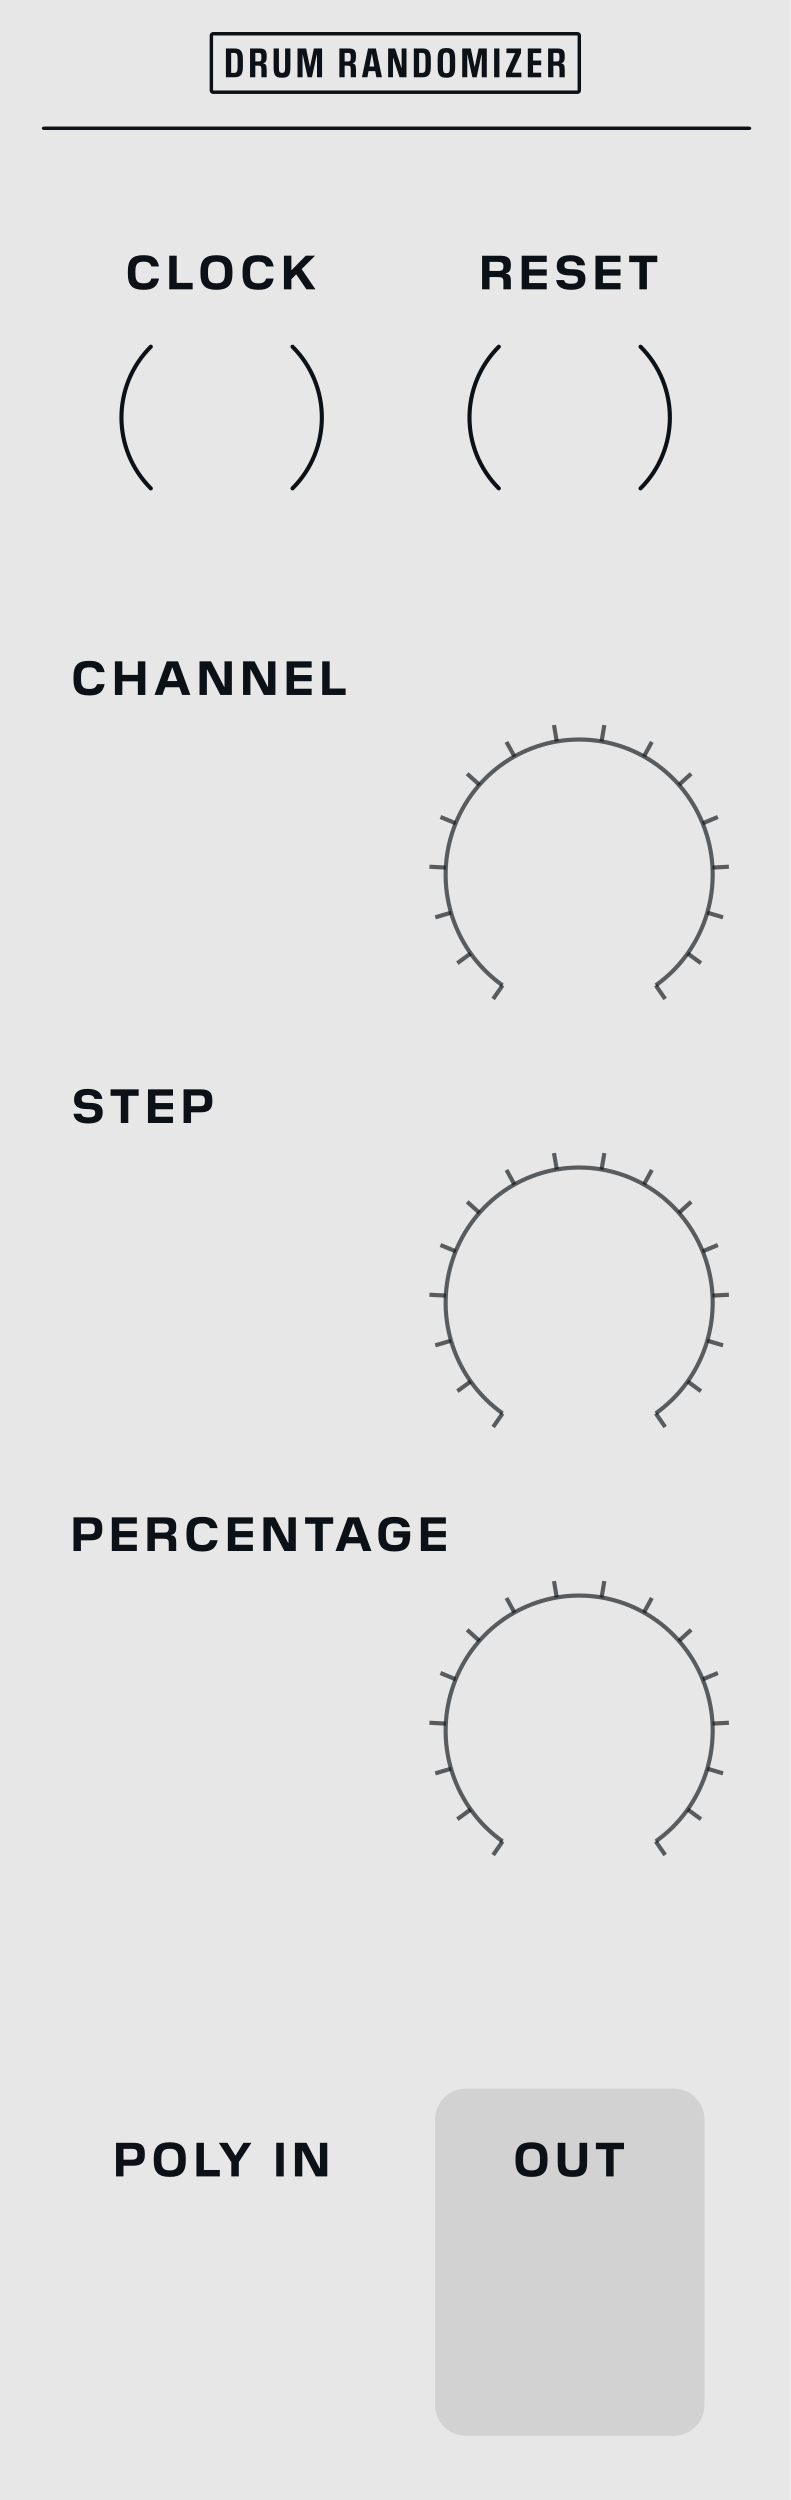
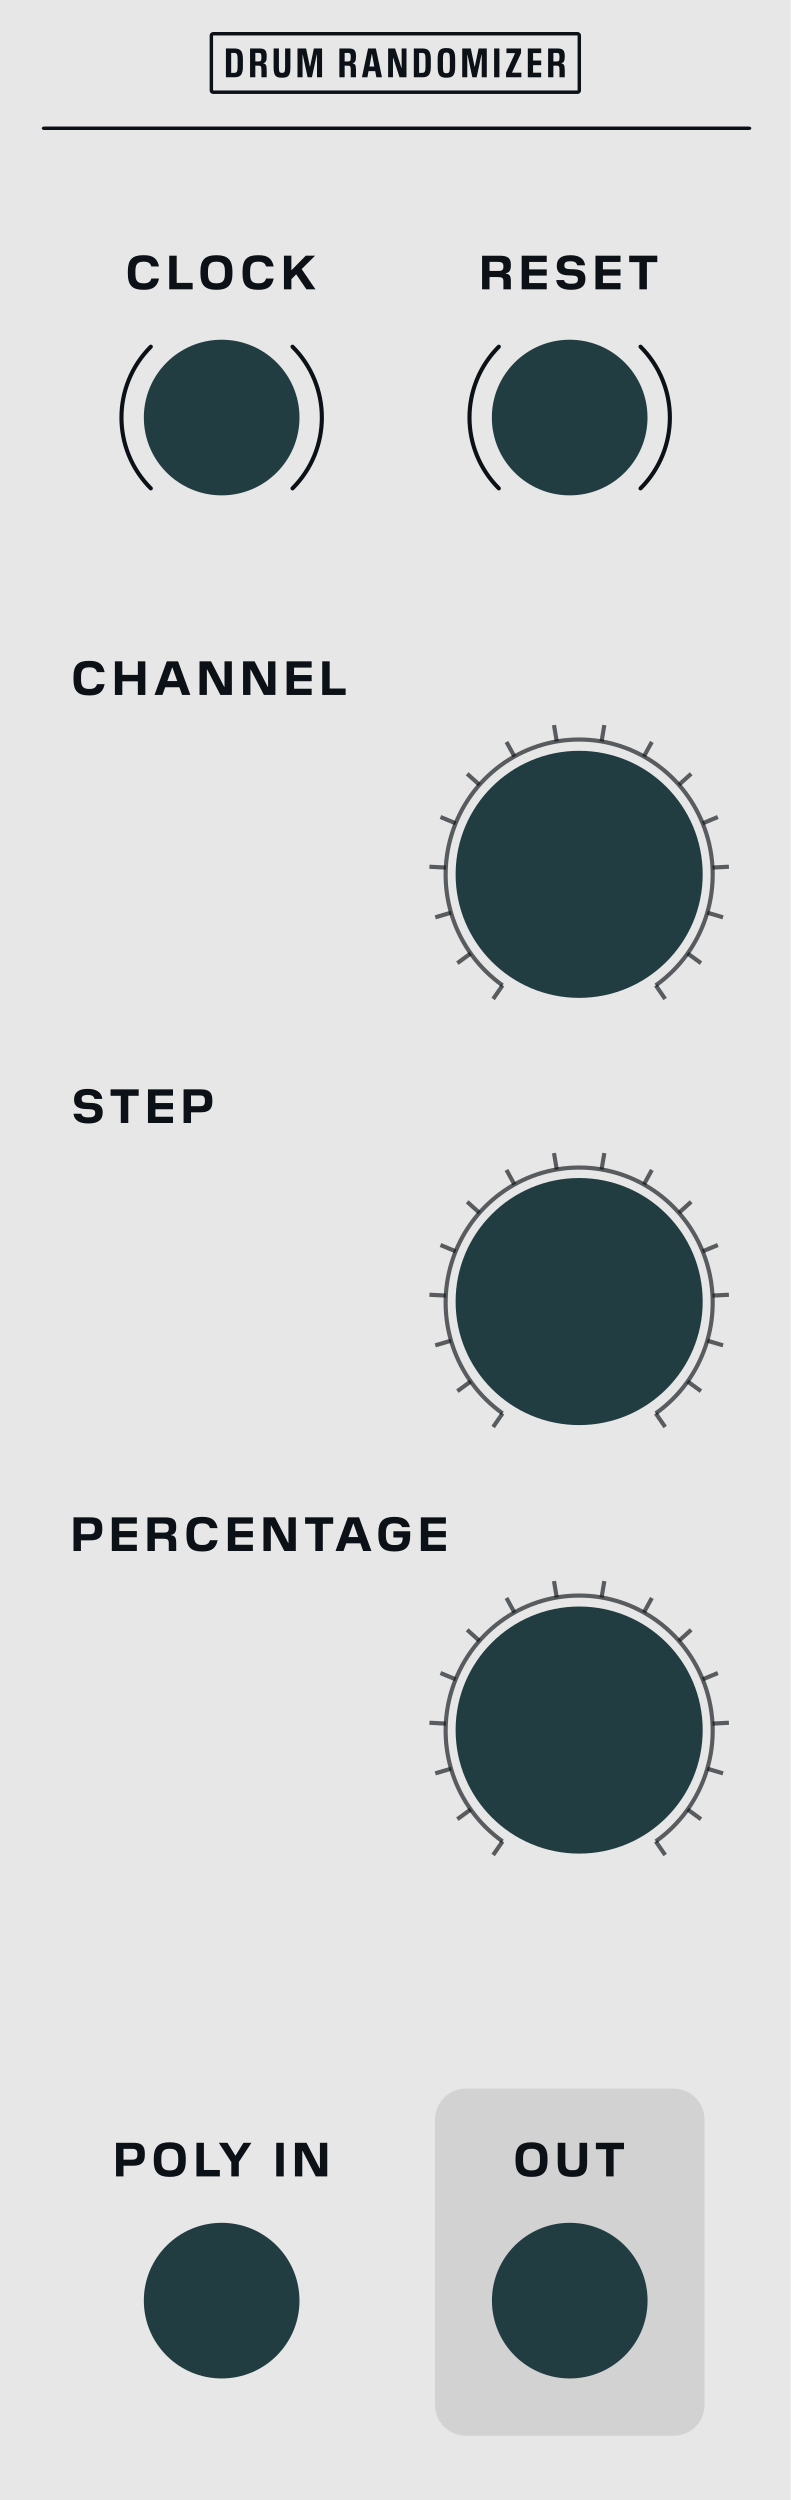
<svg xmlns="http://www.w3.org/2000/svg" xml:space="preserve" viewBox="0 0 115.2 364.252" height="128.5mm" width="40.64mm" y="0px" x="0px" id="Ebene_2" version="1.1">
  <defs id="defs95">
    <rect x="10.25" y="282.75" width="101.438" height="28.375" id="rect2922" />
    <rect x="4.722" y="125.737" width="209.413" height="68.033" id="rect509" />
    <rect x="19.879" y="-22.436" width="112.493" height="36.524" id="rect685" />
    <rect x="-36.732" y="10.383" width="117.711" height="41.533" id="rect448" />
    <rect x="14.389" y="141.232" width="41.912" height="34.386" id="rect2241" />
    <rect x="6.467" y="325.136" width="83.866" height="46.731" id="rect1463" />
    <rect x="125.59" y="98.678" width="166.479" height="105.145" id="rect2657" />
    <rect x="25.452" y="15.751" width="101.703" height="39.534" id="rect384" />
    <rect x="125.59" y="98.678" width="166.479" height="105.145" id="rect2657-5" />
    <rect x="125.59" y="98.678" width="166.479" height="105.145" id="rect2657-5-5" />
    <rect x="125.59" y="98.678" width="166.479" height="105.145" id="rect2657-5-58" />
    <rect x="125.59" y="98.678" width="166.479" height="105.145" id="rect2657-5-2" />
    <rect x="125.59" y="98.678" width="166.479" height="105.145" id="rect2657-5-2-9" />
    <rect x="125.59" y="98.678" width="166.479" height="105.145" id="rect2657-5-2-3" />
    <rect x="125.59" y="98.678" width="166.479" height="105.145" id="rect2657-5-2-3-1" />
    <rect x="125.59" y="98.678" width="166.479" height="105.145" id="rect2657-5-2-3-2" />
    <rect x="125.59" y="98.678" width="166.479" height="105.145" id="rect2657-5-4" />
    <rect x="14.389" y="141.232" width="41.912" height="34.386" id="rect2241-5" />
    <rect x="-36.732" y="10.383" width="117.711" height="41.533" id="rect448-2" />
    <rect x="4.722" y="125.737" width="209.413" height="68.033" id="rect509-5" />
    <rect x="4.722" y="125.737" width="209.413" height="68.033" id="rect509-5-0" />
    <rect x="10.25" y="282.75" width="101.438" height="28.375" id="rect2922-5" />
  </defs>
  <style type="text/css" id="style2">
	.st0{fill:#F3EDE7;}
	.st1{opacity:0.3;fill:#FBFAF8;}
</style>
  <rect style="fill:#e7e7e7;fill-opacity:1;stroke-width:0.726" id="rect350" width="115.2" height="364.252" x="0" y="0" />
  <rect style="fill:#d2d2d3;fill-opacity:1;stroke:none;stroke-width:0.283" id="rect2" width="39.263" height="50.585" x="63.383" y="-354.897" rx="4.5" ry="4.5" transform="scale(1,-1)" />
  <path class="st0" d="M 6.43,18.941 H 109.121 c 0.192,0 0.348,-0.112 0.348,-0.25 0,-0.138 -0.156,-0.25 -0.348,-0.25 H 6.43 c -0.192,0 -0.348,0.112 -0.348,0.25 0,0.138 0.156,0.25 0.348,0.25" id="path30" style="fill:#0b1116;fill-opacity:1;stroke:none;stroke-width:1" />
  <g id="g2733" transform="translate(-6.372833,3.84)">
    <path class="st0" d="m 28.558,67.107 c -2.793,-2.793 -4.188,-6.45 -4.188,-10.111 0,-3.66 1.395,-7.318 4.188,-10.111 0.117,-0.117 0.117,-0.307 0,-0.424 -0.117,-0.117 -0.307,-0.117 -0.424,0 -2.909,2.908 -4.364,6.723 -4.364,10.535 0,3.812 1.455,7.626 4.364,10.535 0.117,0.117 0.307,0.117 0.424,0 0.117,-0.117 0.117,-0.306 0,-0.424 z" id="path68" style="fill:#0b1116;fill-opacity:1;stroke:none" />
    <path class="st0" d="m 48.779,46.886 c 2.793,2.793 4.188,6.45 4.188,10.111 0,3.66 -1.395,7.318 -4.188,10.111 -0.117,0.117 -0.117,0.307 0,0.424 0.117,0.117 0.307,0.117 0.424,0 2.909,-2.908 4.364,-6.723 4.364,-10.535 0,-3.812 -1.455,-7.626 -4.364,-10.535 -0.117,-0.117 -0.307,-0.117 -0.424,0 -0.117,0.117 -0.117,0.307 0,0.424 z" id="path70" style="fill:#0b1116;fill-opacity:1;stroke:none" />
  </g>
  <g aria-label="CLOCK" transform="matrix(0.96,0,0,0.96,-102.2381,-58.70068)" id="text2655" style="font-size:7.292px;line-height:1.25;font-family:Pilat;-inkscape-font-specification:Pilat;letter-spacing:0.9px;word-spacing:0px;white-space:pre;shape-inside:url(#rect2657);display:inline;fill:#f4eee9">
    <path d="m 128.375,105.131 c 1.4,0 2.02,-0.554 2.253,-1.714 h -1.159 c -0.146,0.525 -0.496,0.729 -1.13,0.729 h -0.095 c -1.014,0 -1.196,-0.561 -1.196,-1.488 v -0.306 c 0,-0.926 0.182,-1.488 1.196,-1.488 h 0.095 c 0.634,0 0.984,0.204 1.13,0.729 h 1.159 c -0.233,-1.159 -0.853,-1.714 -2.253,-1.714 h -0.168 c -1.648,0 -2.304,0.715 -2.304,2.399 v 0.452 c 0,1.684 0.656,2.399 2.304,2.399 z" id="path3276" style="fill:#0b1116" />
    <path d="m 135.736,104.081 h -2.421 v -4.127 h -1.13 v 5.104 h 3.551 z" id="path3278" style="fill:#0b1116" />
    <path d="m 139.399,105.131 c 1.641,0 2.377,-0.715 2.377,-2.399 v -0.445 c 0,-1.684 -0.736,-2.406 -2.377,-2.406 h -0.095 c -1.655,0 -2.384,0.722 -2.384,2.406 v 0.445 c 0,1.684 0.729,2.399 2.384,2.399 z m -0.109,-0.984 c -1.014,0 -1.225,-0.561 -1.225,-1.488 v -0.306 c 0,-0.926 0.211,-1.488 1.225,-1.488 h 0.124 c 1.006,0 1.218,0.561 1.218,1.488 v 0.306 c 0,0.941 -0.211,1.473 -1.218,1.488 z" id="path3280" style="fill:#0b1116" />
    <path d="m 145.783,105.131 c 1.4,0 2.02,-0.554 2.253,-1.714 h -1.159 c -0.146,0.525 -0.496,0.729 -1.13,0.729 h -0.095 c -1.014,0 -1.196,-0.561 -1.196,-1.488 v -0.306 c 0,-0.926 0.182,-1.488 1.196,-1.488 h 0.095 c 0.634,0 0.984,0.204 1.13,0.729 h 1.159 c -0.233,-1.159 -0.853,-1.714 -2.253,-1.714 h -0.168 c -1.648,0 -2.304,0.715 -2.304,2.399 v 0.452 c 0,1.684 0.656,2.399 2.304,2.399 z" id="path3282" style="fill:#0b1116" />
    <path d="m 150.722,103.519 0.7,-0.707 h 0.051 l 1.524,2.246 h 1.378 l -2.093,-3.07 2.034,-2.034 h -1.415 l -2.136,2.173 h -0.044 v -2.173 h -1.13 v 5.104 h 1.13 z" id="path3284" style="fill:#0b1116" />
  </g>
  <g id="g2737" transform="translate(38.62026,-51.39733)">
    <path class="st0" d="m 34.272,122.344 c -2.793,-2.793 -4.188,-6.45 -4.188,-10.111 0,-3.66 1.395,-7.318 4.188,-10.111 0.117,-0.117 0.117,-0.307 0,-0.424 -0.117,-0.117 -0.307,-0.117 -0.424,0 -2.909,2.908 -4.364,6.723 -4.364,10.535 0,3.812 1.455,7.626 4.364,10.535 0.117,0.117 0.307,0.117 0.424,0 0.118,-0.117 0.118,-0.307 0,-0.424 z" id="path52" style="fill:#0b1116;fill-opacity:1;stroke:none" />
    <path class="st0" d="m 54.493,102.123 c 2.793,2.793 4.188,6.45 4.188,10.111 0,3.66 -1.395,7.318 -4.188,10.111 -0.117,0.117 -0.117,0.307 0,0.424 0.117,0.117 0.307,0.117 0.424,0 2.909,-2.908 4.364,-6.723 4.364,-10.535 0,-3.812 -1.455,-7.626 -4.364,-10.535 -0.117,-0.117 -0.307,-0.117 -0.424,0 -0.117,0.117 -0.117,0.307 0,0.424 z" id="path54" style="fill:#0b1116;fill-opacity:1;stroke:none" />
  </g>
  <g aria-label="RESET" transform="matrix(0.96,0,0,0.96,-50.71201,-58.70071)" id="text2655-8" style="font-size:7.292px;line-height:1.25;font-family:Pilat;-inkscape-font-specification:Pilat;letter-spacing:0.9px;word-spacing:0px;white-space:pre;shape-inside:url(#rect2657-5);display:inline;fill:#f4eee9">
    <path d="m 127.121,103.199 h 1.254 c 0.671,0 0.853,0.124 0.853,0.7 v 1.159 h 1.13 v -1.232 c 0,-0.89 -0.241,-1.072 -0.78,-1.159 v -0.051 c 0.547,-0.087 0.78,-0.423 0.78,-1.181 v -0.131 c 0,-0.992 -0.467,-1.349 -1.735,-1.349 h -2.632 v 5.104 h 1.13 z m 1.261,-2.304 c 0.642,0 0.846,0.16 0.846,0.678 v 0.044 c 0,0.489 -0.204,0.649 -0.729,0.649 h -1.378 v -1.371 z" id="path3265" style="fill:#0b1116" />
    <path d="m 135.801,104.11 h -2.669 v -1.137 h 2.669 v -0.941 h -2.669 v -1.13 h 2.669 v -0.948 h -3.799 v 5.104 h 3.799 z" id="path3267" style="fill:#0b1116" />
    <path d="m 139.545,105.131 c 1.291,0 2.129,-0.445 2.129,-1.648 v -0.066 c 0,-0.926 -0.54,-1.349 -1.67,-1.4 l -0.693,-0.022 c -0.664,-0.029 -0.831,-0.19 -0.831,-0.561 v -0.036 c 0,-0.43 0.277,-0.598 0.911,-0.598 0.554,0 0.926,0.124 1.035,0.613 h 1.189 c -0.087,-1.028 -0.948,-1.531 -2.158,-1.531 h -0.087 c -1.364,0 -2.042,0.54 -2.042,1.611 v 0.051 c 0,0.911 0.554,1.342 1.67,1.393 l 0.7,0.029 c 0.649,0.029 0.831,0.19 0.831,0.561 v 0.066 c 0,0.459 -0.343,0.62 -1.021,0.62 -0.481,0 -0.977,-0.066 -1.079,-0.561 h -1.189 c 0.117,1.079 0.984,1.48 2.239,1.48 z" id="path3269" style="fill:#0b1116" />
    <path d="m 147,104.11 h -2.669 v -1.137 h 2.669 v -0.941 h -2.669 v -1.13 h 2.669 v -0.948 h -3.799 v 5.104 h 3.799 z" id="path3271" style="fill:#0b1116" />
    <path d="m 151.007,100.931 h 1.575 v -0.977 h -4.266 v 0.977 h 1.553 v 4.127 h 1.137 z" id="path3273" style="fill:#0b1116" />
  </g>
-   <g id="g515" transform="translate(14.68471)">
-     <path class="st0" d="m 69.469,5.167 v 8.018 H 16.362 V 5.167 h 53.108 m 0,-0.5 H 16.362 c -0.276,0 -0.5,0.224 -0.5,0.5 v 8.018 c 0,0.276 0.224,0.5 0.5,0.5 h 53.108 c 0.276,0 0.5,-0.224 0.5,-0.5 V 5.167 c 0,-0.276 -0.224,-0.5 -0.5,-0.5 z" id="path4" style="fill:#0b1116;fill-opacity:1;stroke:none" />
-     <g aria-label="DRUM RANDOMIZER" transform="matrix(0.96,0,0,0.96,-1.098464,27.54931)" id="text683" style="font-size:6.25px;line-height:1.25;font-family:Pilat;-inkscape-font-specification:Pilat;letter-spacing:0.6px;word-spacing:0px;white-space:pre;shape-inside:url(#rect685)">
-       <path d="m 22.716,-19.711 c 0,-1.256 -0.388,-1.631 -1.306,-1.631 h -1.275 v 4.375 h 1.275 c 0.919,0 1.306,-0.375 1.306,-1.625 z m -1.319,-0.956 c 0.4,0 0.512,0.225 0.512,0.9 v 1.231 c 0,0.669 -0.119,0.894 -0.512,0.894 h -0.463 v -3.025 z" style="font-family:'Pilat Condensed';-inkscape-font-specification:'Pilat Condensed, ';fill:#0b1116" id="path2889" />
-       <path d="m 24.598,-18.729 h 0.469 c 0.338,0 0.456,0.062 0.456,0.6 v 1.163 h 0.8 v -1.113 c 0,-0.787 -0.169,-0.925 -0.506,-1 v -0.031 c 0.338,-0.087 0.506,-0.281 0.506,-0.988 v -0.081 c 0,-0.975 -0.35,-1.163 -1.181,-1.163 h -1.344 v 4.375 h 0.8 z m 0.463,-1.938 c 0.331,0 0.463,0.062 0.463,0.588 v 0.125 c 0,0.519 -0.125,0.581 -0.431,0.581 h -0.494 v -1.294 z" style="font-family:'Pilat Condensed';-inkscape-font-specification:'Pilat Condensed, ';fill:#0b1116" id="path2891" />
-       <path d="m 28.685,-16.904 c 0.9,0 1.238,-0.306 1.238,-1.55 v -2.888 h -0.806 v 2.894 c 0,0.656 -0.1,0.806 -0.444,0.806 h -0.05 c -0.344,0 -0.444,-0.15 -0.444,-0.806 v -2.894 h -0.806 v 2.888 c 0,1.244 0.338,1.55 1.238,1.55 z" style="font-family:'Pilat Condensed';-inkscape-font-specification:'Pilat Condensed, ';fill:#0b1116" id="path2893" />
-       <path d="m 34.729,-21.342 h -1.244 l -0.575,2.763 h -0.037 l -0.569,-2.763 h -1.306 v 4.375 h 0.769 v -3.431 h 0.031 l 0.738,3.431 h 0.656 l 0.731,-3.431 h 0.037 v 3.431 h 0.769 z" style="font-family:'Pilat Condensed';-inkscape-font-specification:'Pilat Condensed, ';fill:#0b1116" id="path2895" />
-       <path d="m 38.154,-18.729 h 0.469 c 0.338,0 0.456,0.062 0.456,0.6 v 1.163 h 0.8 v -1.113 c 0,-0.787 -0.169,-0.925 -0.506,-1 v -0.031 c 0.338,-0.087 0.506,-0.281 0.506,-0.988 v -0.081 c 0,-0.975 -0.35,-1.163 -1.181,-1.163 h -1.344 v 4.375 h 0.8 z m 0.463,-1.938 c 0.331,0 0.463,0.062 0.463,0.588 v 0.125 c 0,0.519 -0.125,0.581 -0.431,0.581 h -0.494 v -1.294 z" style="font-family:'Pilat Condensed';-inkscape-font-specification:'Pilat Condensed, ';fill:#0b1116" id="path2897" />
-       <path d="m 42.891,-21.342 h -1.181 l -0.931,4.375 h 0.831 l 0.175,-0.938 h 1.006 l 0.181,0.938 h 0.85 z m -0.588,0.838 0.35,1.906 h -0.731 l 0.35,-1.906 z" style="font-family:'Pilat Condensed';-inkscape-font-specification:'Pilat Condensed, ';fill:#0b1116" id="path2899" />
-       <path d="m 47.541,-21.342 h -0.738 v 2.956 h -0.031 l -0.963,-2.956 h -1.056 v 4.375 h 0.738 v -2.956 h 0.031 l 0.963,2.956 h 1.056 z" style="font-family:'Pilat Condensed';-inkscape-font-specification:'Pilat Condensed, ';fill:#0b1116" id="path2901" />
-       <path d="m 51.235,-19.711 c 0,-1.256 -0.388,-1.631 -1.306,-1.631 h -1.275 v 4.375 h 1.275 c 0.919,0 1.306,-0.375 1.306,-1.625 z m -1.319,-0.956 c 0.4,0 0.512,0.225 0.512,0.9 v 1.231 c 0,0.669 -0.119,0.894 -0.512,0.894 h -0.463 v -3.025 z" style="font-family:'Pilat Condensed';-inkscape-font-specification:'Pilat Condensed, ';fill:#0b1116" id="path2903" />
-       <path d="m 53.635,-16.904 c 0.925,0 1.294,-0.362 1.294,-1.625 v -1.244 c 0,-1.269 -0.369,-1.631 -1.294,-1.631 h -0.069 c -0.919,0 -1.294,0.362 -1.294,1.631 v 1.244 c 0,1.262 0.375,1.625 1.294,1.625 z m -0.056,-0.681 c -0.206,0 -0.338,-0.062 -0.406,-0.194 -0.062,-0.131 -0.094,-0.362 -0.094,-0.694 v -1.356 c 0,-0.338 0.031,-0.569 0.094,-0.694 0.069,-0.131 0.2,-0.194 0.406,-0.194 h 0.044 c 0.206,0 0.338,0.062 0.4,0.194 0.069,0.125 0.1,0.356 0.1,0.694 v 1.356 c 0,0.331 -0.031,0.562 -0.1,0.694 -0.062,0.131 -0.194,0.194 -0.4,0.194 z" style="font-family:'Pilat Condensed';-inkscape-font-specification:'Pilat Condensed, ';fill:#0b1116" id="path2905" />
-       <path d="m 59.729,-21.342 h -1.244 l -0.575,2.763 h -0.037 l -0.569,-2.763 h -1.306 v 4.375 h 0.769 v -3.431 h 0.031 l 0.738,3.431 h 0.656 l 0.731,-3.431 h 0.037 v 3.431 h 0.769 z" style="font-family:'Pilat Condensed';-inkscape-font-specification:'Pilat Condensed, ';fill:#0b1116" id="path2907" />
-       <path d="m 61.641,-21.342 h -0.8 v 4.375 h 0.8 z" style="font-family:'Pilat Condensed';-inkscape-font-specification:'Pilat Condensed, ';fill:#0b1116" id="path2909" />
-       <path d="m 64.979,-17.667 h -1.425 l 1.375,-2.981 v -0.694 h -2.219 v 0.706 h 1.312 l -1.375,2.981 v 0.688 h 2.331 z" style="font-family:'Pilat Condensed';-inkscape-font-specification:'Pilat Condensed, ';fill:#0b1116" id="path2911" />
-       <path d="m 67.985,-17.667 h -1.231 v -1.137 h 1.231 v -0.706 h -1.231 v -1.131 h 1.231 v -0.7 h -2.031 v 4.375 h 2.031 z" style="font-family:'Pilat Condensed';-inkscape-font-specification:'Pilat Condensed, ';fill:#0b1116" id="path2913" />
-       <path d="m 69.835,-18.729 h 0.469 c 0.338,0 0.456,0.062 0.456,0.6 v 1.163 h 0.8 v -1.113 c 0,-0.787 -0.169,-0.925 -0.506,-1 v -0.031 c 0.338,-0.087 0.506,-0.281 0.506,-0.988 v -0.081 c 0,-0.975 -0.35,-1.163 -1.181,-1.163 h -1.344 v 4.375 h 0.8 z m 0.463,-1.938 c 0.331,0 0.463,0.062 0.463,0.588 v 0.125 c 0,0.519 -0.125,0.581 -0.431,0.581 h -0.494 v -1.294 z" style="font-family:'Pilat Condensed';-inkscape-font-specification:'Pilat Condensed, ';fill:#0b1116" id="path2915" />
-     </g>
+   <path class="st0" d="m 84.154,5.167 v 8.018 H 31.046 V 5.167 H 84.154 m 0,-0.5 H 31.046 c -0.276,0 -0.5,0.224 -0.5,0.5 v 8.018 c 0,0.276 0.224,0.5 0.5,0.5 H 84.154 c 0.276,0 0.5,-0.224 0.5,-0.5 V 5.167 c 0,-0.276 -0.224,-0.5 -0.5,-0.5 z" id="path4" style="fill:#0b1116;fill-opacity:1;stroke:none" />
+   <g aria-label="DRUM RANDOMIZER" transform="matrix(0.96,0,0,0.96,13.58625,27.54931)" id="text683" style="font-size:6.25px;line-height:1.25;font-family:Pilat;-inkscape-font-specification:Pilat;letter-spacing:0.6px;word-spacing:0px;white-space:pre;shape-inside:url(#rect685)">
+     <path d="m 22.716,-19.711 c 0,-1.256 -0.388,-1.631 -1.306,-1.631 h -1.275 v 4.375 h 1.275 c 0.919,0 1.306,-0.375 1.306,-1.625 z m -1.319,-0.956 c 0.4,0 0.512,0.225 0.512,0.9 v 1.231 c 0,0.669 -0.119,0.894 -0.512,0.894 h -0.463 v -3.025 z" style="font-family:'Pilat Condensed';-inkscape-font-specification:'Pilat Condensed, ';fill:#0b1116" id="path2889" />
+     <path d="m 24.598,-18.729 h 0.469 c 0.338,0 0.456,0.062 0.456,0.6 v 1.163 h 0.8 v -1.113 c 0,-0.787 -0.169,-0.925 -0.506,-1 v -0.031 c 0.338,-0.087 0.506,-0.281 0.506,-0.988 v -0.081 c 0,-0.975 -0.35,-1.163 -1.181,-1.163 h -1.344 v 4.375 h 0.8 z m 0.463,-1.938 c 0.331,0 0.463,0.062 0.463,0.588 v 0.125 c 0,0.519 -0.125,0.581 -0.431,0.581 h -0.494 v -1.294 z" style="font-family:'Pilat Condensed';-inkscape-font-specification:'Pilat Condensed, ';fill:#0b1116" id="path2891" />
+     <path d="m 28.685,-16.904 c 0.9,0 1.238,-0.306 1.238,-1.55 v -2.888 h -0.806 v 2.894 c 0,0.656 -0.1,0.806 -0.444,0.806 h -0.05 c -0.344,0 -0.444,-0.15 -0.444,-0.806 v -2.894 h -0.806 v 2.888 c 0,1.244 0.338,1.55 1.238,1.55 z" style="font-family:'Pilat Condensed';-inkscape-font-specification:'Pilat Condensed, ';fill:#0b1116" id="path2893" />
+     <path d="m 34.729,-21.342 h -1.244 l -0.575,2.763 h -0.037 l -0.569,-2.763 h -1.306 v 4.375 h 0.769 v -3.431 h 0.031 l 0.738,3.431 h 0.656 l 0.731,-3.431 h 0.037 v 3.431 h 0.769 z" style="font-family:'Pilat Condensed';-inkscape-font-specification:'Pilat Condensed, ';fill:#0b1116" id="path2895" />
+     <path d="m 38.154,-18.729 h 0.469 c 0.338,0 0.456,0.062 0.456,0.6 v 1.163 h 0.8 v -1.113 c 0,-0.787 -0.169,-0.925 -0.506,-1 v -0.031 c 0.338,-0.087 0.506,-0.281 0.506,-0.988 v -0.081 c 0,-0.975 -0.35,-1.163 -1.181,-1.163 h -1.344 v 4.375 h 0.8 z m 0.463,-1.938 c 0.331,0 0.463,0.062 0.463,0.588 v 0.125 c 0,0.519 -0.125,0.581 -0.431,0.581 h -0.494 v -1.294 z" style="font-family:'Pilat Condensed';-inkscape-font-specification:'Pilat Condensed, ';fill:#0b1116" id="path2897" />
+     <path d="m 42.891,-21.342 h -1.181 l -0.931,4.375 h 0.831 l 0.175,-0.938 h 1.006 l 0.181,0.938 h 0.85 z m -0.588,0.838 0.35,1.906 h -0.731 l 0.35,-1.906 z" style="font-family:'Pilat Condensed';-inkscape-font-specification:'Pilat Condensed, ';fill:#0b1116" id="path2899" />
+     <path d="m 47.541,-21.342 h -0.738 v 2.956 h -0.031 l -0.963,-2.956 h -1.056 v 4.375 h 0.738 v -2.956 h 0.031 l 0.963,2.956 h 1.056 z" style="font-family:'Pilat Condensed';-inkscape-font-specification:'Pilat Condensed, ';fill:#0b1116" id="path2901" />
+     <path d="m 51.235,-19.711 c 0,-1.256 -0.388,-1.631 -1.306,-1.631 h -1.275 v 4.375 h 1.275 c 0.919,0 1.306,-0.375 1.306,-1.625 z m -1.319,-0.956 c 0.4,0 0.512,0.225 0.512,0.9 v 1.231 c 0,0.669 -0.119,0.894 -0.512,0.894 h -0.463 v -3.025 z" style="font-family:'Pilat Condensed';-inkscape-font-specification:'Pilat Condensed, ';fill:#0b1116" id="path2903" />
+     <path d="m 53.635,-16.904 c 0.925,0 1.294,-0.362 1.294,-1.625 v -1.244 c 0,-1.269 -0.369,-1.631 -1.294,-1.631 h -0.069 c -0.919,0 -1.294,0.362 -1.294,1.631 v 1.244 c 0,1.262 0.375,1.625 1.294,1.625 z m -0.056,-0.681 c -0.206,0 -0.338,-0.062 -0.406,-0.194 -0.062,-0.131 -0.094,-0.362 -0.094,-0.694 v -1.356 c 0,-0.338 0.031,-0.569 0.094,-0.694 0.069,-0.131 0.2,-0.194 0.406,-0.194 h 0.044 c 0.206,0 0.338,0.062 0.4,0.194 0.069,0.125 0.1,0.356 0.1,0.694 v 1.356 c 0,0.331 -0.031,0.562 -0.1,0.694 -0.062,0.131 -0.194,0.194 -0.4,0.194 z" style="font-family:'Pilat Condensed';-inkscape-font-specification:'Pilat Condensed, ';fill:#0b1116" id="path2905" />
+     <path d="m 59.729,-21.342 h -1.244 l -0.575,2.763 h -0.037 l -0.569,-2.763 h -1.306 v 4.375 h 0.769 v -3.431 h 0.031 l 0.738,3.431 h 0.656 l 0.731,-3.431 h 0.037 v 3.431 h 0.769 z" style="font-family:'Pilat Condensed';-inkscape-font-specification:'Pilat Condensed, ';fill:#0b1116" id="path2907" />
+     <path d="m 61.641,-21.342 h -0.8 v 4.375 h 0.8 z" style="font-family:'Pilat Condensed';-inkscape-font-specification:'Pilat Condensed, ';fill:#0b1116" id="path2909" />
+     <path d="m 64.979,-17.667 h -1.425 l 1.375,-2.981 v -0.694 h -2.219 v 0.706 h 1.312 l -1.375,2.981 v 0.688 h 2.331 z" style="font-family:'Pilat Condensed';-inkscape-font-specification:'Pilat Condensed, ';fill:#0b1116" id="path2911" />
+     <path d="m 67.985,-17.667 h -1.231 v -1.137 h 1.231 v -0.706 h -1.231 v -1.131 h 1.231 v -0.7 h -2.031 v 4.375 h 2.031 z" style="font-family:'Pilat Condensed';-inkscape-font-specification:'Pilat Condensed, ';fill:#0b1116" id="path2913" />
+     <path d="m 69.835,-18.729 h 0.469 c 0.338,0 0.456,0.062 0.456,0.6 v 1.163 h 0.8 v -1.113 c 0,-0.787 -0.169,-0.925 -0.506,-1 v -0.031 c 0.338,-0.087 0.506,-0.281 0.506,-0.988 v -0.081 c 0,-0.975 -0.35,-1.163 -1.181,-1.163 h -1.344 v 4.375 h 0.8 z m 0.463,-1.938 c 0.331,0 0.463,0.062 0.463,0.588 v 0.125 c 0,0.519 -0.125,0.581 -0.431,0.581 h -0.494 v -1.294 z" style="font-family:'Pilat Condensed';-inkscape-font-specification:'Pilat Condensed, ';fill:#0b1116" id="path2915" />
  </g>
+   <circle style="fill:#213d42;stroke:none;stroke-width:0.283" id="clock_input" cx="32.296" cy="60.837" r="11.339" />
+   <circle style="fill:#213d42;stroke:none;stroke-width:0.283" id="gate_input" cx="32.296" cy="335.205" r="11.339" />
+   <circle style="fill:#213d42;stroke:none;stroke-width:0.283" id="gate_output" cx="83.014" cy="335.205" r="11.339" />
+   <circle style="fill:#213d42;stroke:none;stroke-width:0.283" id="reset_input" cx="83.003" cy="60.837" r="11.339" />
  <g aria-label="CHANNEL" transform="matrix(0.9599723,0,0,0.96,5.873736,-25.57483)" id="text507" style="font-size:7.292px;line-height:1.25;font-family:Pilat;-inkscape-font-specification:Pilat;letter-spacing:0.9px;word-spacing:0px;white-space:pre;shape-inside:url(#rect509);display:inline;fill:#f4eee9;stroke-width:1">
    <path d="m 7.508,132.189 c 1.4,0 2.02,-0.554 2.253,-1.714 H 8.602 c -0.146,0.525 -0.496,0.729 -1.13,0.729 h -0.095 c -1.014,0 -1.196,-0.561 -1.196,-1.488 v -0.306 c 0,-0.926 0.182,-1.488 1.196,-1.488 h 0.095 c 0.634,0 0.984,0.204 1.13,0.729 h 1.159 c -0.233,-1.159 -0.853,-1.714 -2.253,-1.714 H 7.34 c -1.648,0 -2.304,0.715 -2.304,2.399 v 0.452 c 0,1.684 0.656,2.399 2.304,2.399 z" id="path1260" style="stroke-width:1;fill:#0b1116" />
    <path d="m 15.94,127.012 h -1.137 v 2.056 h -2.355 v -2.056 h -1.13 v 5.104 h 1.13 v -2.071 h 2.355 v 2.071 h 1.137 z" id="path1262" style="stroke-width:1;fill:#0b1116" />
    <path d="m 20.902,127.012 h -1.706 l -1.867,5.104 h 1.21 l 0.416,-1.167 h 2.151 l 0.416,1.167 h 1.254 z m -0.846,0.948 0.722,2.042 h -1.495 l 0.722,-2.042 z" id="path1264" style="stroke-width:1;fill:#0b1116" />
    <path d="m 29.072,127.012 h -1.116 v 3.879 h -0.044 l -1.998,-3.879 h -1.75 v 5.104 h 1.116 v -3.872 h 0.044 l 2.005,3.872 h 1.743 z" id="path1266" style="stroke-width:1;fill:#0b1116" />
    <path d="m 35.681,127.012 h -1.116 v 3.879 h -0.044 l -1.998,-3.879 h -1.75 v 5.104 h 1.116 v -3.872 h 0.044 l 2.005,3.872 h 1.743 z" id="path1268" style="stroke-width:1;fill:#0b1116" />
    <path d="m 41.182,131.169 h -2.669 v -1.137 h 2.669 v -0.941 h -2.669 v -1.13 h 2.669 v -0.948 h -3.799 v 5.104 h 3.799 z" id="path1270" style="stroke-width:1;fill:#0b1116" />
    <path d="m 46.34,131.139 h -2.421 v -4.127 h -1.13 v 5.104 h 3.551 z" id="path1272" style="stroke-width:1;fill:#0b1116" />
  </g>
  <g aria-label="PERCENTAGE" transform="matrix(0.96,0,0,0.96,5.789597,99.14933)" id="text507-2-2" style="font-size:7.292px;line-height:1.25;font-family:Pilat;-inkscape-font-specification:Pilat;letter-spacing:0.9px;word-spacing:0px;white-space:pre;shape-inside:url(#rect509-5-0);display:inline;fill:#f4eee9">
    <path d="m 6.254,130.498 h 1.488 c 1.247,0 1.75,-0.518 1.75,-1.626 V 128.653 c 0,-1.203 -0.503,-1.641 -1.75,-1.641 H 5.124 v 5.104 h 1.13 z m 1.305,-2.559 c 0.613,0 0.802,0.204 0.802,0.78 v 0.073 c 0,0.561 -0.175,0.78 -0.795,0.78 H 6.254 v -1.633 z" id="path1284" style="fill:#0b1116" />
    <path d="m 14.737,131.169 h -2.669 v -1.137 h 2.669 v -0.941 h -2.669 v -1.13 h 2.669 v -0.948 h -3.799 v 5.104 h 3.799 z" id="path1286" style="fill:#0b1116" />
    <path d="m 17.475,130.257 h 1.254 c 0.671,0 0.853,0.124 0.853,0.7 v 1.159 h 1.13 v -1.232 c 0,-0.89 -0.241,-1.072 -0.78,-1.159 v -0.051 c 0.547,-0.087 0.78,-0.423 0.78,-1.181 v -0.131 c 0,-0.992 -0.467,-1.349 -1.735,-1.349 h -2.632 v 5.104 h 1.13 z m 1.261,-2.304 c 0.642,0 0.846,0.16 0.846,0.678 v 0.044 c 0,0.489 -0.204,0.649 -0.729,0.649 H 17.475 V 127.953 Z" id="path1288" style="fill:#0b1116" />
    <path d="m 24.74,132.189 c 1.4,0 2.02,-0.554 2.253,-1.714 h -1.159 c -0.146,0.525 -0.496,0.729 -1.13,0.729 h -0.095 c -1.014,0 -1.196,-0.561 -1.196,-1.488 v -0.306 c 0,-0.926 0.182,-1.488 1.196,-1.488 h 0.095 c 0.634,0 0.984,0.204 1.13,0.729 h 1.159 c -0.233,-1.159 -0.853,-1.714 -2.253,-1.714 h -0.168 c -1.648,0 -2.304,0.715 -2.304,2.399 v 0.452 c 0,1.684 0.656,2.399 2.304,2.399 z" id="path1290" style="fill:#0b1116" />
    <path d="m 32.349,131.169 h -2.669 v -1.137 h 2.669 v -0.941 h -2.669 v -1.13 h 2.669 v -0.948 h -3.799 v 5.104 h 3.799 z" id="path1292" style="fill:#0b1116" />
    <path d="m 38.863,127.012 h -1.116 v 3.879 h -0.044 l -1.998,-3.879 H 33.956 v 5.104 h 1.116 v -3.872 h 0.044 l 2.005,3.872 h 1.743 z" id="path1294" style="fill:#0b1116" />
    <path d="m 42.964,127.989 h 1.575 v -0.977 h -4.266 v 0.977 h 1.553 v 4.127 h 1.137 z" id="path1296" style="fill:#0b1116" />
    <path d="m 48.465,127.012 h -1.706 l -1.867,5.104 h 1.21 l 0.416,-1.167 h 2.151 l 0.416,1.167 h 1.254 z m -0.846,0.948 0.722,2.042 h -1.495 l 0.722,-2.042 z" id="path1298" style="fill:#0b1116" />
    <path d="m 53.872,132.189 c 1.641,0 2.355,-0.715 2.355,-2.399 v -0.664 h -2.552 v 0.941 h 1.415 c 0,0.817 -0.248,1.145 -1.167,1.145 h -0.16 c -1.014,0 -1.225,-0.547 -1.225,-1.48 v -0.321 c 0,-0.926 0.211,-1.488 1.225,-1.488 h 0.124 c 0.613,0 0.977,0.175 1.101,0.576 h 1.189 c -0.226,-1.101 -0.992,-1.56 -2.304,-1.56 h -0.095 c -1.655,0 -2.384,0.722 -2.384,2.406 v 0.445 c 0,1.684 0.729,2.399 2.384,2.399 z" id="path1300" style="fill:#0b1116" />
    <path d="m 61.64,131.169 h -2.669 v -1.137 h 2.669 v -0.941 h -2.669 v -1.13 h 2.669 v -0.948 h -3.799 v 5.104 h 3.799 z" id="path1302" style="fill:#0b1116" />
  </g>
  <g aria-label="STEP" transform="matrix(0.96,0,0,0.96,5.950597,36.78777)" id="g1399" style="font-size:7.292px;line-height:1.25;font-family:Pilat;-inkscape-font-specification:Pilat;letter-spacing:0.9px;word-spacing:0px;white-space:pre;shape-inside:url(#rect509-5);display:inline;fill:#f4eee9">
    <path d="m 7.26,132.189 c 1.291,0 2.129,-0.445 2.129,-1.648 v -0.066 c 0,-0.926 -0.54,-1.349 -1.67,-1.4 l -0.693,-0.022 c -0.664,-0.029 -0.831,-0.19 -0.831,-0.561 v -0.036 c 0,-0.43 0.277,-0.598 0.911,-0.598 0.554,0 0.926,0.124 1.035,0.613 h 1.189 c -0.087,-1.028 -0.948,-1.531 -2.158,-1.531 h -0.087 c -1.364,0 -2.042,0.54 -2.042,1.611 v 0.051 c 0,0.911 0.554,1.342 1.67,1.393 l 0.7,0.029 c 0.649,0.029 0.831,0.19 0.831,0.561 v 0.066 c 0,0.459 -0.343,0.62 -1.021,0.62 -0.481,0 -0.977,-0.066 -1.079,-0.561 H 4.956 c 0.117,1.079 0.984,1.48 2.239,1.48 z" id="path1391" style="fill:#0b1116" />
    <path d="m 13.272,127.989 h 1.575 v -0.977 h -4.266 v 0.977 h 1.553 v 4.127 h 1.138 z" id="path1393" style="fill:#0b1116" />
    <path d="m 20.056,131.169 h -2.669 v -1.137 h 2.669 v -0.941 h -2.669 v -1.13 h 2.669 v -0.948 h -3.799 v 5.104 h 3.799 z" id="path1395" style="fill:#0b1116" />
    <path d="m 22.793,130.498 h 1.488 c 1.247,0 1.75,-0.518 1.75,-1.626 V 128.653 c 0,-1.203 -0.503,-1.641 -1.75,-1.641 h -2.618 v 5.104 h 1.13 z m 1.305,-2.559 c 0.613,0 0.802,0.204 0.802,0.78 v 0.073 c 0,0.561 -0.175,0.78 -0.795,0.78 h -1.313 v -1.633 z" id="path1397" style="fill:#0b1116" />
  </g>
  <g aria-label="POLY IN" transform="matrix(0.96,0,0,0.96,6.682667,39.53917)" id="text2920" style="font-size:7.292px;line-height:1.25;font-family:Pilat;-inkscape-font-specification:Pilat;letter-spacing:0.9px;word-spacing:0px;white-space:pre;shape-inside:url(#rect2922);display:inline;fill:#f4eee9">
    <path d="m 11.781,287.511 h 1.488 c 1.247,0 1.75,-0.518 1.75,-1.626 v -0.219 c 0,-1.203 -0.503,-1.641 -1.75,-1.641 h -2.618 v 5.104 h 1.13 z m 1.305,-2.559 c 0.613,0 0.802,0.204 0.802,0.78 v 0.073 c 0,0.561 -0.175,0.78 -0.795,0.78 h -1.312 v -1.633 z" id="path22133" style="fill:#0b1116" />
    <path d="m 18.857,289.203 c 1.641,0 2.377,-0.715 2.377,-2.399 v -0.445 c 0,-1.684 -0.736,-2.406 -2.377,-2.406 h -0.095 c -1.655,0 -2.384,0.722 -2.384,2.406 v 0.445 c 0,1.684 0.729,2.399 2.384,2.399 z m -0.109,-0.984 c -1.014,0 -1.225,-0.561 -1.225,-1.488 V 286.425 c 0,-0.926 0.211,-1.488 1.225,-1.488 h 0.124 c 1.006,0 1.218,0.561 1.218,1.488 v 0.306 c 0,0.941 -0.211,1.473 -1.218,1.488 z" id="path22135" style="fill:#0b1116" />
    <path d="m 26.407,288.153 h -2.421 v -4.127 h -1.13 v 5.104 h 3.551 z" id="path22137" style="fill:#0b1116" />
    <path d="m 29.283,286.957 1.918,-2.931 h -1.21 l -1.196,1.932 h -0.044 l -1.196,-1.932 h -1.312 l 1.903,2.946 v 2.158 h 1.137 z" id="path22139" style="fill:#0b1116" />
    <path d="M 36.1,284.026 H 34.97 v 5.104 h 1.13 z" id="path22141" style="fill:#0b1116" />
    <path d="m 42.709,284.026 h -1.116 v 3.879 h -0.044 l -1.998,-3.879 h -1.75 v 5.104 h 1.116 v -3.872 h 0.044 l 2.005,3.872 h 1.743 z" id="path22143" style="fill:#0b1116" />
  </g>
  <g aria-label="POLY OUT" transform="matrix(0.96,0,0,0.96,53.24425,39.53917)" id="text2920-1" style="font-size:7.292px;line-height:1.25;font-family:Pilat;-inkscape-font-specification:Pilat;letter-spacing:0.9px;word-spacing:0px;white-space:pre;shape-inside:url(#rect2922-5);display:inline;fill:#f4eee9">
    <g id="g1" transform="translate(-12.10348)">
      <path d="m 37.361,289.203 c 1.641,0 2.377,-0.715 2.377,-2.399 v -0.445 c 0,-1.684 -0.736,-2.406 -2.377,-2.406 h -0.095 c -1.655,0 -2.384,0.722 -2.384,2.406 v 0.445 c 0,1.684 0.729,2.399 2.384,2.399 z m -0.109,-0.984 c -1.014,0 -1.225,-0.561 -1.225,-1.488 V 286.425 c 0,-0.926 0.211,-1.488 1.225,-1.488 h 0.124 c 1.006,0 1.218,0.561 1.218,1.488 v 0.306 c 0,0.941 -0.211,1.473 -1.218,1.488 z" id="path22154" style="fill:#0b1116" />
      <path d="m 43.57,289.203 c 1.575,0 2.18,-0.54 2.18,-2.115 v -3.062 h -1.152 v 2.997 c 0,0.882 -0.248,1.167 -0.999,1.167 h -0.16 c -0.751,0 -0.999,-0.277 -0.999,-1.167 v -2.997 h -1.152 v 3.062 c 0,1.575 0.598,2.115 2.18,2.115 z" id="path22156" style="fill:#0b1116" />
      <path d="m 49.771,285.003 h 1.575 v -0.977 h -4.266 v 0.977 h 1.553 v 4.127 h 1.138 z" id="path22158" style="fill:#0b1116" />
    </g>
  </g>
  <g id="g13919" style="stroke:#0b1116;stroke-opacity:0.65" transform="matrix(0.602697,0,0,0.6099856,84.38391,127.5999)">
    <path style="fill:none;stroke:#0b1116;stroke-width:1;stroke-opacity:0.65" id="path13849" d="M -18.515,26.177 A 32.279,32.279 0 0 1 -30.785,-9.971 32.279,32.279 0 0 1 0,-32.544 32.279,32.279 0 0 1 30.785,-9.971 32.279,32.279 0 0 1 18.515,26.177" />
    <path style="fill:none;stroke:#0b1116;stroke-width:1;stroke-opacity:0.65" d="m -18.515,26.177 -2.276,3.251" id="path13851" />
    <path style="fill:none;stroke:#0b1116;stroke-width:1;stroke-opacity:0.65" d="m -26.224,18.556 -3.224,2.314" id="path13853" />
    <path style="fill:none;stroke:#0b1116;stroke-width:1;stroke-opacity:0.65" d="m -30.976,8.813 -3.809,1.116" id="path13855" />
    <path style="fill:none;stroke:#0b1116;stroke-width:1;stroke-opacity:0.65" d="M -32.235,-1.954 -36.198,-2.162" id="path13857" />
    <path style="fill:none;stroke:#0b1116;stroke-width:1;stroke-opacity:0.65" d="m -29.858,-12.53 -3.671,-1.508" id="path13859" />
    <path style="fill:none;stroke:#0b1116;stroke-width:1;stroke-opacity:0.65" d="m -24.113,-21.724 -2.965,-2.638" id="path13861" />
    <path style="fill:none;stroke:#0b1116;stroke-width:1;stroke-opacity:0.65" d="m -15.649,-28.497 -1.924,-3.471" id="path13863" />
    <path style="fill:none;stroke:#0b1116;stroke-width:1;stroke-opacity:0.65" d="m -5.42,-32.085 -0.666,-3.912" id="path13865" />
    <path style="fill:none;stroke:#0b1116;stroke-width:1;stroke-opacity:0.65" d="m 5.42,-32.085 0.666,-3.912" id="path13867" />
    <path style="fill:none;stroke:#0b1116;stroke-width:1;stroke-opacity:0.65" d="m 15.649,-28.497 1.924,-3.471" id="path13869" />
    <path style="fill:none;stroke:#0b1116;stroke-width:1;stroke-opacity:0.65" d="m 24.113,-21.724 2.965,-2.638" id="path13871" />
    <path style="fill:none;stroke:#0b1116;stroke-width:1;stroke-opacity:0.65" d="m 29.858,-12.53 3.671,-1.508" id="path13873" />
    <path style="fill:none;stroke:#0b1116;stroke-width:1;stroke-opacity:0.65" d="M 32.235,-1.954 36.198,-2.162" id="path13875" />
    <path style="fill:none;stroke:#0b1116;stroke-width:1;stroke-opacity:0.65" d="m 30.976,8.813 3.809,1.116" id="path13877" />
    <path style="fill:none;stroke:#0b1116;stroke-width:1;stroke-opacity:0.65" d="m 26.224,18.556 3.224,2.314" id="path13879" />
    <path style="fill:none;stroke:#0b1116;stroke-width:1;stroke-opacity:0.65" d="m 18.515,26.177 2.276,3.251" id="path13881" />
  </g>
  <g id="g13919-3" style="stroke:#0b1116;stroke-opacity:0.65" transform="matrix(0.602697,0,0,0.6099856,84.38447,189.962)">
    <path style="fill:none;stroke:#0b1116;stroke-width:1;stroke-opacity:0.65" id="path13849-0" d="M -18.515,26.177 A 32.279,32.279 0 0 1 -30.785,-9.971 32.279,32.279 0 0 1 0,-32.544 32.279,32.279 0 0 1 30.785,-9.971 32.279,32.279 0 0 1 18.515,26.177" />
    <path style="fill:none;stroke:#0b1116;stroke-width:1;stroke-opacity:0.65" d="m -18.515,26.177 -2.276,3.251" id="path13851-7" />
    <path style="fill:none;stroke:#0b1116;stroke-width:1;stroke-opacity:0.65" d="m -26.224,18.556 -3.224,2.314" id="path13853-8" />
    <path style="fill:none;stroke:#0b1116;stroke-width:1;stroke-opacity:0.65" d="m -30.976,8.813 -3.809,1.116" id="path13855-3" />
    <path style="fill:none;stroke:#0b1116;stroke-width:1;stroke-opacity:0.65" d="M -32.235,-1.954 -36.198,-2.162" id="path13857-7" />
    <path style="fill:none;stroke:#0b1116;stroke-width:1;stroke-opacity:0.65" d="m -29.858,-12.53 -3.671,-1.508" id="path13859-8" />
    <path style="fill:none;stroke:#0b1116;stroke-width:1;stroke-opacity:0.65" d="m -24.113,-21.724 -2.965,-2.638" id="path13861-8" />
    <path style="fill:none;stroke:#0b1116;stroke-width:1;stroke-opacity:0.65" d="m -15.649,-28.497 -1.924,-3.471" id="path13863-0" />
    <path style="fill:none;stroke:#0b1116;stroke-width:1;stroke-opacity:0.65" d="m -5.42,-32.085 -0.666,-3.912" id="path13865-2" />
    <path style="fill:none;stroke:#0b1116;stroke-width:1;stroke-opacity:0.65" d="m 5.42,-32.085 0.666,-3.912" id="path13867-0" />
    <path style="fill:none;stroke:#0b1116;stroke-width:1;stroke-opacity:0.65" d="m 15.649,-28.497 1.924,-3.471" id="path13869-5" />
    <path style="fill:none;stroke:#0b1116;stroke-width:1;stroke-opacity:0.65" d="m 24.113,-21.724 2.965,-2.638" id="path13871-8" />
    <path style="fill:none;stroke:#0b1116;stroke-width:1;stroke-opacity:0.65" d="m 29.858,-12.53 3.671,-1.508" id="path13873-2" />
    <path style="fill:none;stroke:#0b1116;stroke-width:1;stroke-opacity:0.65" d="M 32.235,-1.954 36.198,-2.162" id="path13875-6" />
    <path style="fill:none;stroke:#0b1116;stroke-width:1;stroke-opacity:0.65" d="m 30.976,8.813 3.809,1.116" id="path13877-5" />
    <path style="fill:none;stroke:#0b1116;stroke-width:1;stroke-opacity:0.65" d="m 26.224,18.556 3.224,2.314" id="path13879-1" />
    <path style="fill:none;stroke:#0b1116;stroke-width:1;stroke-opacity:0.65" d="m 18.515,26.177 2.276,3.251" id="path13881-6" />
  </g>
  <g id="g23829" style="stroke:#0b1116;stroke-opacity:0.65" transform="matrix(0.602697,0,0,0.6099856,84.38447,252.3245)">
    <path style="fill:none;stroke:#0b1116;stroke-width:1;stroke-opacity:0.65" id="path23795" d="M -18.515,26.177 A 32.279,32.279 0 0 1 -30.785,-9.971 32.279,32.279 0 0 1 0,-32.544 32.279,32.279 0 0 1 30.785,-9.971 32.279,32.279 0 0 1 18.515,26.177" />
    <path style="fill:none;stroke:#0b1116;stroke-width:1;stroke-opacity:0.65" d="m -18.515,26.177 -2.276,3.251" id="path23797" />
    <path style="fill:none;stroke:#0b1116;stroke-width:1;stroke-opacity:0.65" d="m -26.224,18.556 -3.224,2.314" id="path23799" />
    <path style="fill:none;stroke:#0b1116;stroke-width:1;stroke-opacity:0.65" d="m -30.976,8.813 -3.809,1.116" id="path23801" />
    <path style="fill:none;stroke:#0b1116;stroke-width:1;stroke-opacity:0.65" d="M -32.235,-1.954 -36.198,-2.162" id="path23803" />
    <path style="fill:none;stroke:#0b1116;stroke-width:1;stroke-opacity:0.65" d="m -29.858,-12.53 -3.671,-1.508" id="path23805" />
    <path style="fill:none;stroke:#0b1116;stroke-width:1;stroke-opacity:0.65" d="m -24.113,-21.724 -2.965,-2.638" id="path23807" />
    <path style="fill:none;stroke:#0b1116;stroke-width:1;stroke-opacity:0.65" d="m -15.649,-28.497 -1.924,-3.471" id="path23809" />
    <path style="fill:none;stroke:#0b1116;stroke-width:1;stroke-opacity:0.65" d="m -5.42,-32.085 -0.666,-3.912" id="path23811" />
    <path style="fill:none;stroke:#0b1116;stroke-width:1;stroke-opacity:0.65" d="m 5.42,-32.085 0.666,-3.912" id="path23813" />
    <path style="fill:none;stroke:#0b1116;stroke-width:1;stroke-opacity:0.65" d="m 15.649,-28.497 1.924,-3.471" id="path23815" />
    <path style="fill:none;stroke:#0b1116;stroke-width:1;stroke-opacity:0.65" d="m 24.113,-21.724 2.965,-2.638" id="path23817" />
    <path style="fill:none;stroke:#0b1116;stroke-width:1;stroke-opacity:0.65" d="m 29.858,-12.53 3.671,-1.508" id="path23819" />
    <path style="fill:none;stroke:#0b1116;stroke-width:1;stroke-opacity:0.65" d="M 32.235,-1.954 36.198,-2.162" id="path23821" />
    <path style="fill:none;stroke:#0b1116;stroke-width:1;stroke-opacity:0.65" d="m 30.976,8.813 3.809,1.116" id="path23823" />
    <path style="fill:none;stroke:#0b1116;stroke-width:1;stroke-opacity:0.65" d="m 26.224,18.556 3.224,2.314" id="path23825" />
    <path style="fill:none;stroke:#0b1116;stroke-width:1;stroke-opacity:0.65" d="m 18.515,26.177 2.276,3.251" id="path23827" />
  </g>
+   <circle style="fill:#213d42;stroke:none;stroke-width:0.283" id="channel_knob" cx="84.384" cy="127.392" r="18" />
+   <circle style="fill:#213d42;stroke:none;stroke-width:0.283" id="step_knob" cx="84.384" cy="189.638" r="18" />
+   <circle style="fill:#213d42;stroke:none;stroke-width:0.283" id="percentage_knob" cx="84.384" cy="252.071" r="18" />
</svg>
